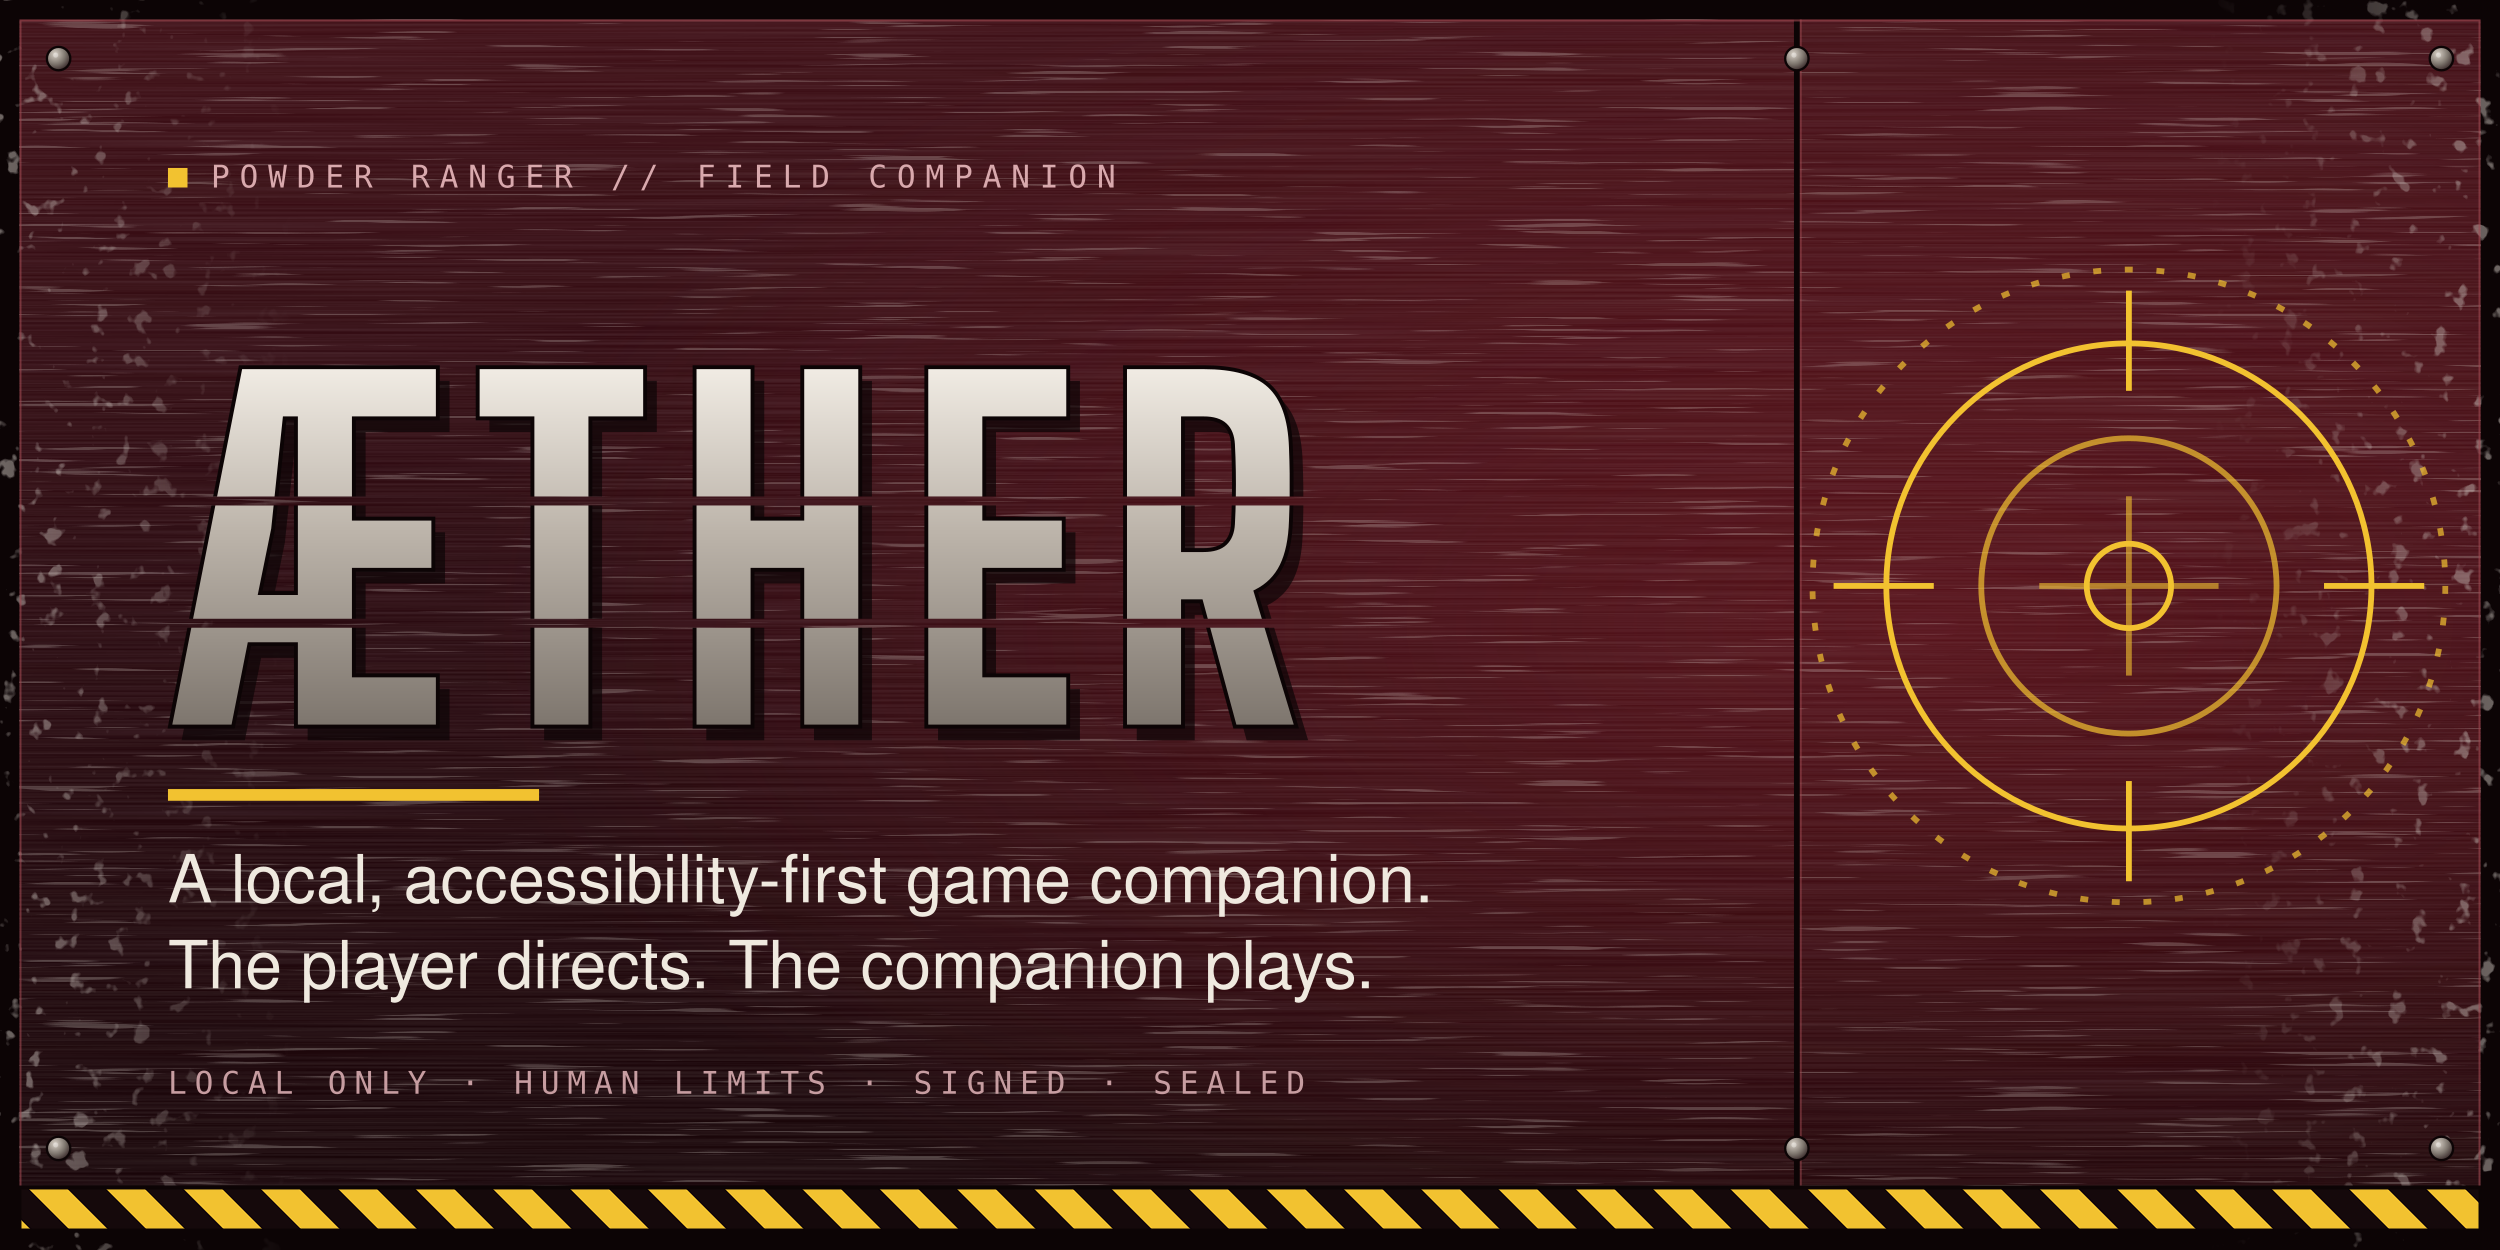
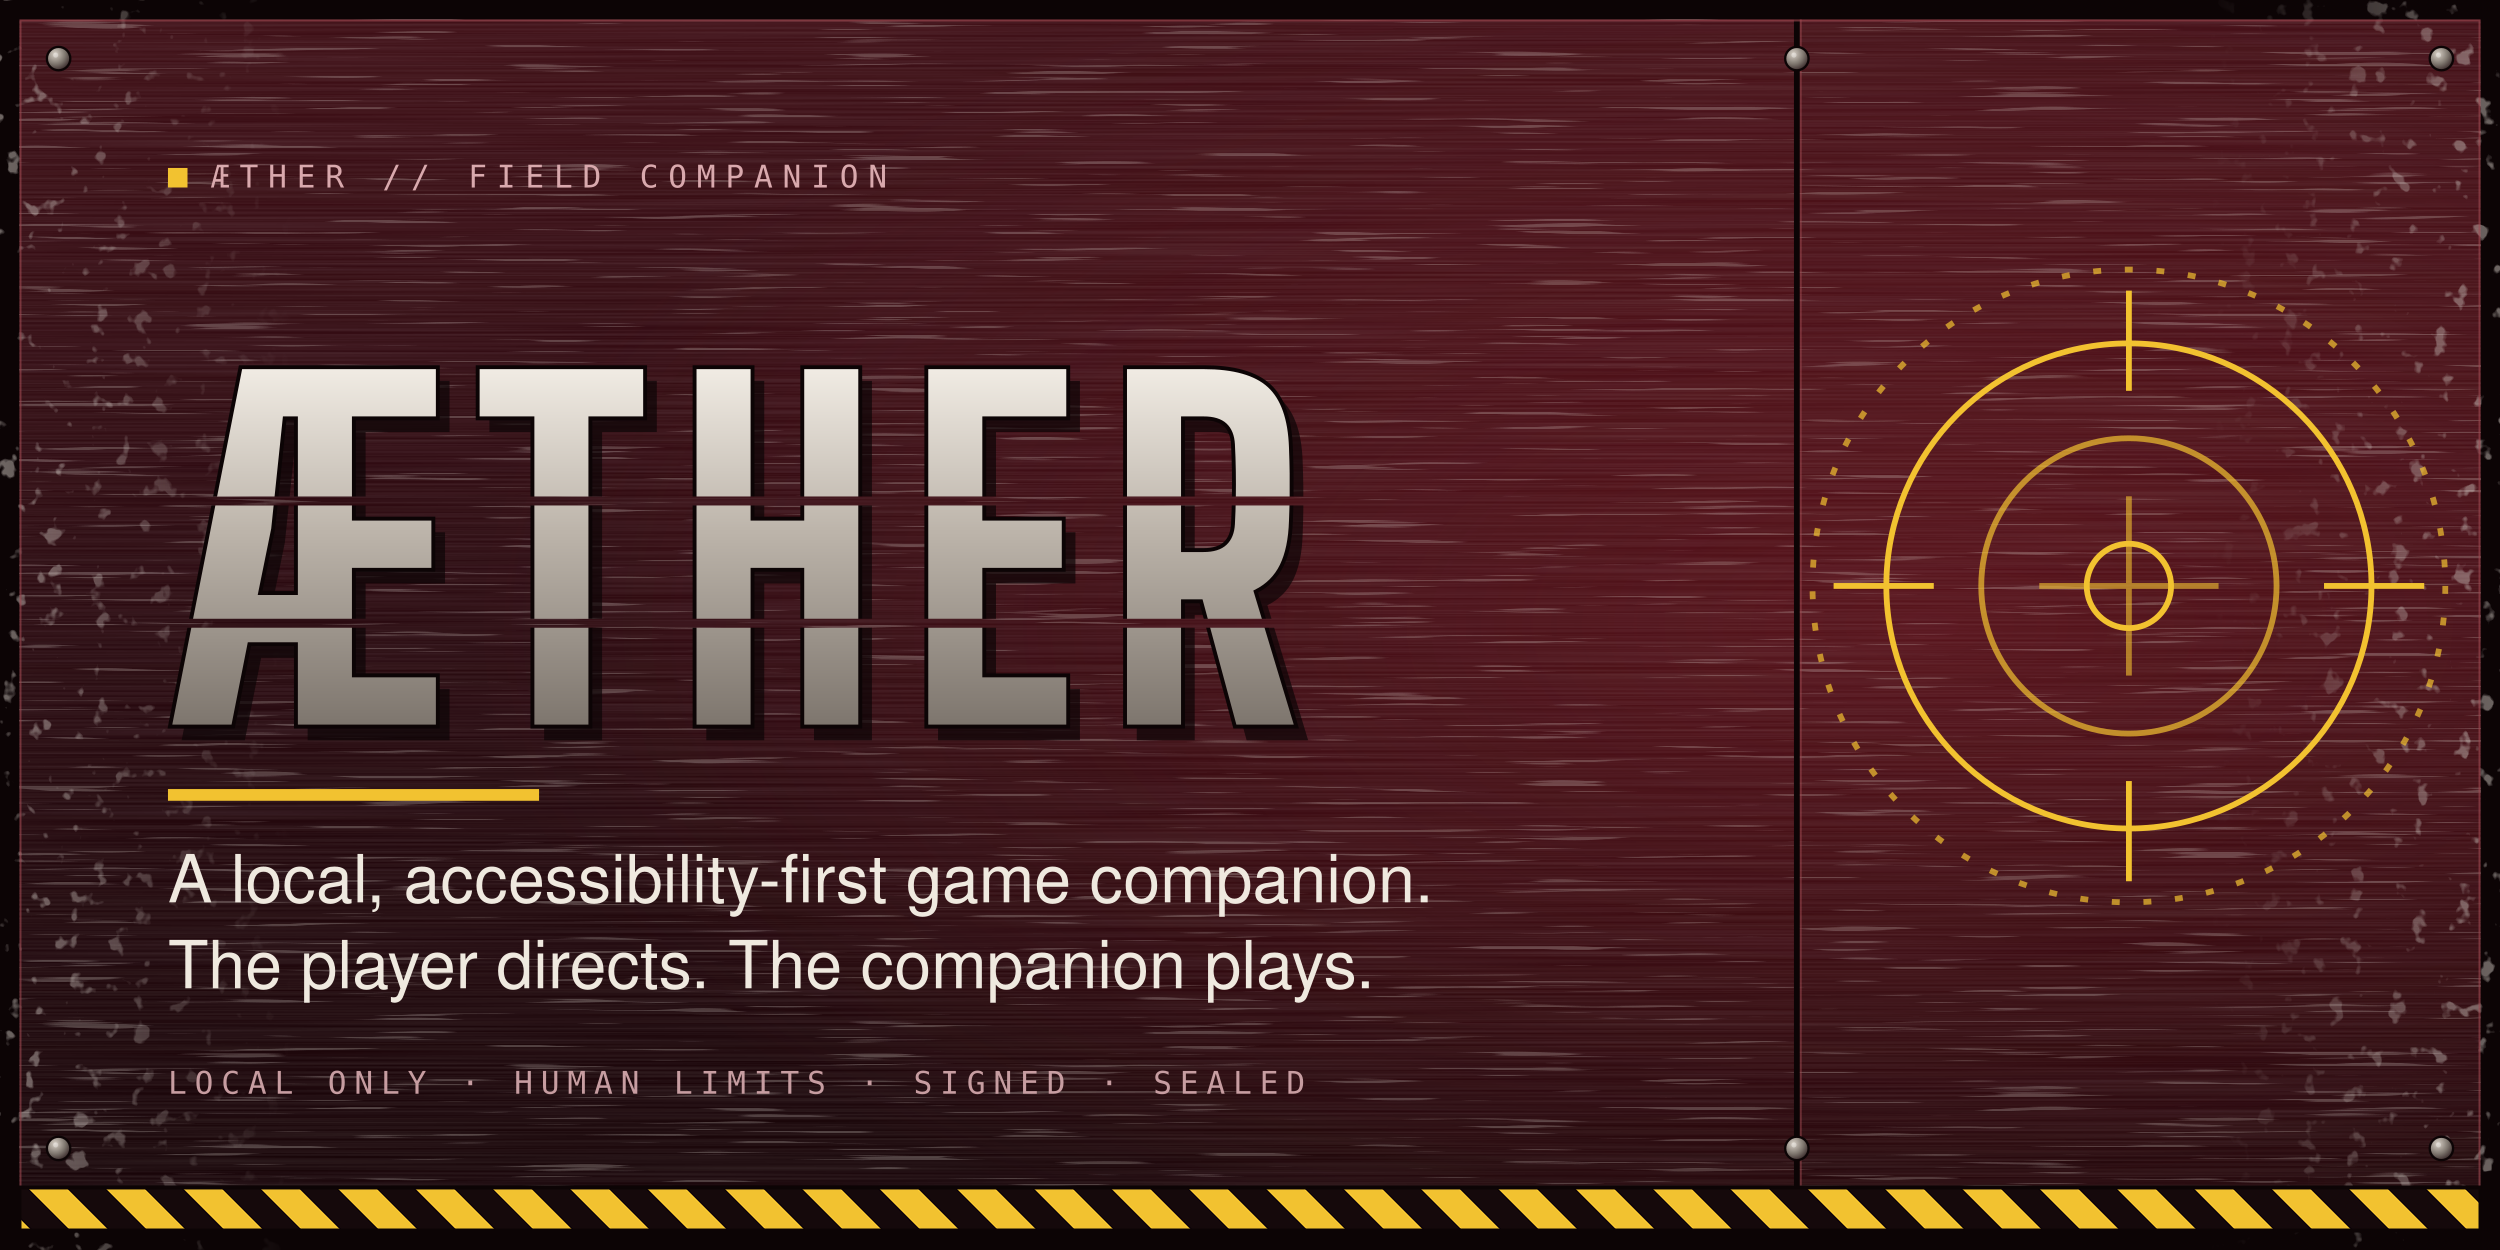
<svg xmlns="http://www.w3.org/2000/svg" viewBox="0 0 1280 640" width="1280" height="640">
  <defs>
    <linearGradient id="splate" x1="0" y1="0" x2="0" y2="1">
      <stop offset="0" stop-color="#3f0f16" />
      <stop offset=".5" stop-color="#2a0a10" />
      <stop offset="1" stop-color="#170508" />
    </linearGradient>
    <linearGradient id="ssteel" x1="0" y1="0" x2="0" y2="1">
      <stop offset="0" stop-color="#f1ece4" />
      <stop offset=".45" stop-color="#bdb5ab" />
      <stop offset="1" stop-color="#7d756d" />
    </linearGradient>
    <radialGradient id="sglow" cx=".78" cy=".5" r=".6">
      <stop offset="0" stop-color="#9a1f2a" stop-opacity=".4" />
      <stop offset="1" stop-color="#b0252f" stop-opacity="0" />
    </radialGradient>
    <linearGradient id="sedge" x1="0" y1="0" x2="1" y2="0">
      <stop offset="0" stop-color="#000" stop-opacity=".55" />
      <stop offset=".08" stop-color="#000" stop-opacity="0" />
      <stop offset=".92" stop-color="#000" stop-opacity="0" />
      <stop offset="1" stop-color="#000" stop-opacity=".55" />
    </linearGradient>
    <filter id="sbrush" x="0" y="0" width="100%" height="100%">
      <feTurbulence type="fractalNoise" baseFrequency="0.004 0.85" numOctaves="2" seed="7" />
      <feColorMatrix values="0 0 0 0 1  0 0 0 0 1  0 0 0 0 1  0 0 0 .5 -.12" />
    </filter>
    <filter id="swear" x="0" y="0" width="100%" height="100%">
      <feTurbulence type="fractalNoise" baseFrequency="0.09" numOctaves="3" seed="23" />
      <feColorMatrix values="0 0 0 0 .55  0 0 0 0 .5  0 0 0 0 .47  0 0 0 11 -7.4" />
    </filter>
    <filter id="sscr" x="0" y="0" width="100%" height="100%">
      <feTurbulence type="fractalNoise" baseFrequency="0.012 0.5" numOctaves="2" seed="41" />
      <feColorMatrix values="0 0 0 0 .85  0 0 0 0 .8  0 0 0 0 .75  0 0 0 14 -9.2" />
    </filter>
    <pattern id="shaz" width="28" height="28" patternUnits="userSpaceOnUse" patternTransform="rotate(-45)">
      <rect width="14" height="28" fill="#f2c230" />
      <rect x="14" width="14" height="28" fill="#15090b" />
    </pattern>
    <radialGradient id="sriv" cx=".35" cy=".3" r=".8">
      <stop offset="0" stop-color="#d8d0c6" />
      <stop offset=".55" stop-color="#7d756d" />
      <stop offset="1" stop-color="#2a1a1c" />
    </radialGradient>
    <mask id="sedgemask">
      <rect width="1280" height="640" fill="#000" />
      <rect width="1280" height="640" fill="url(#sedge2)" />
    </mask>
    <linearGradient id="sedge2" x1="0" y1="0" x2="1" y2="0">
      <stop offset="0" stop-color="#fff" />
      <stop offset=".12" stop-color="#fff" stop-opacity="0" />
      <stop offset=".88" stop-color="#fff" stop-opacity="0" />
      <stop offset="1" stop-color="#fff" />
    </linearGradient>
  </defs>
  <rect width="1280" height="640" fill="#0c0405" />
  <rect x="10" y="10" width="1260" height="620" fill="url(#splate)" />
  <rect x="10" y="10" width="1260" height="620" fill="url(#sglow)" />
  <rect x="10" y="10" width="1260" height="620" filter="url(#sbrush)" opacity=".3" />
  <g mask="url(#sedgemask)">
    <rect width="1280" height="640" filter="url(#swear)" opacity=".55" />
  </g>
  <rect x="10" y="10" width="1260" height="620" filter="url(#sscr)" opacity=".22" />
  <path d="M920 10V630" stroke="#0c0405" stroke-width="3" />
  <path d="M922 10V630" stroke="#a24a52" stroke-width="1" opacity=".5" />
  <rect x="10.5" y="10.5" width="1259" height="619" fill="none" stroke="#a24a52" stroke-opacity=".6" />
  <rect x="10" y="608" width="1260" height="22" fill="url(#shaz)" />
  <rect x="10" y="608" width="1260" height="22" fill="none" stroke="#0c0405" stroke-width="2" />
  <rect x="86" y="86" width="10" height="10" fill="#f2c230" />
-   <text x="108" y="96" font-family="Menlo,Consolas,'DejaVu Sans Mono',monospace" font-size="16" letter-spacing="5" fill="#d9a9ad">POWDER RANGER // FIELD COMPANION</text>
+   <text x="108" y="96" font-family="Menlo,Consolas,'DejaVu Sans Mono',monospace" font-size="16" letter-spacing="5" fill="#d9a9ad">ÆTHER // FIELD COMPANION</text>
  <mask id="sslit" maskUnits="userSpaceOnUse" x="64" y="168.0" width="624.31" height="224.0">
    <rect x="64" y="168.0" width="624.31" height="224.0" fill="#fff" />
    <rect x="74" y="254.2" width="604.31" height="4.6" fill="#000" />
    <rect x="74" y="316.8" width="604.31" height="4.6" fill="#000" />
  </mask>
  <g mask="url(#sslit)">
    <path d="M86.992 372.0 123.145 188.0H224.169V214.206H181.191V265.534H221.869V291.74H181.191V345.794H224.169V372.0H151.512V329.832H127.701L119.372 372.0ZM133.177 303.626H151.512V214.206H145.755L139.854 270.78Z M272.598 372.0V214.206H244.576V188.0H330.298V214.206H302.276V372.0Z M355.622 372.0V188.0H385.3V265.534H410.761V188.0H440.439V372.0H410.761V291.74H385.3V372.0Z M474.272 372.0V188.0H546.929V214.206H503.95V265.534H544.629V291.74H503.95V345.794H546.929V372.0Z M576.017 372.0V188.0H616.302Q639.516 188.0 649.858 197.53Q660.2 207.059 660.956 229.067Q661.235 236.471 661.305 242.377Q661.375 248.282 661.305 254.052Q661.235 259.822 660.956 266.781Q660.52 280.766 656.225 289.582Q651.93 298.398 642.904 302.889L663.757 372.0H632.256L614.925 307.848H605.695V372.0ZM605.695 281.642H616.253Q623.646 281.642 627.289 278.22Q630.932 274.799 631.277 268.324Q631.622 261.824 631.737 254.868Q631.852 247.912 631.737 240.968Q631.622 234.024 631.277 227.524Q630.932 220.959 627.301 217.582Q623.671 214.206 616.302 214.206H605.695Z" fill="#0c0405" transform="translate(6 7)" opacity=".7" />
    <path d="M86.992 372.0 123.145 188.0H224.169V214.206H181.191V265.534H221.869V291.74H181.191V345.794H224.169V372.0H151.512V329.832H127.701L119.372 372.0ZM133.177 303.626H151.512V214.206H145.755L139.854 270.78Z M272.598 372.0V214.206H244.576V188.0H330.298V214.206H302.276V372.0Z M355.622 372.0V188.0H385.3V265.534H410.761V188.0H440.439V372.0H410.761V291.74H385.3V372.0Z M474.272 372.0V188.0H546.929V214.206H503.95V265.534H544.629V291.74H503.95V345.794H546.929V372.0Z M576.017 372.0V188.0H616.302Q639.516 188.0 649.858 197.53Q660.2 207.059 660.956 229.067Q661.235 236.471 661.305 242.377Q661.375 248.282 661.305 254.052Q661.235 259.822 660.956 266.781Q660.52 280.766 656.225 289.582Q651.93 298.398 642.904 302.889L663.757 372.0H632.256L614.925 307.848H605.695V372.0ZM605.695 281.642H616.253Q623.646 281.642 627.289 278.22Q630.932 274.799 631.277 268.324Q631.622 261.824 631.737 254.868Q631.852 247.912 631.737 240.968Q631.622 234.024 631.277 227.524Q630.932 220.959 627.301 217.582Q623.671 214.206 616.302 214.206H605.695Z" fill="url(#ssteel)" stroke="#0c0405" stroke-width="2" />
  </g>
  <rect x="86" y="404" width="190" height="6" fill="#f2c230" />
  <text x="86" y="462" font-family="'Helvetica Neue',Helvetica,Arial,sans-serif" font-size="34" fill="#efe9df">A local, accessibility-first game companion.</text>
  <text x="86" y="506" font-family="'Helvetica Neue',Helvetica,Arial,sans-serif" font-size="34" fill="#efe9df">The player directs. The companion plays.</text>
  <text x="86" y="560" font-family="Menlo,Consolas,'DejaVu Sans Mono',monospace" font-size="16" letter-spacing="4" fill="#c79da1">LOCAL ONLY · HUMAN LIMITS · SIGNED · SEALED</text>
  <g transform="translate(1090 300) scale(1.35)" fill="none" stroke="#f2c230" stroke-width="2.2">
    <circle r="120" stroke-dasharray="3 9" opacity=".7" />
    <circle r="92" />
    <circle r="56" opacity=".7" />
    <circle r="16" />
    <path d="M0 -112v38M0 74v38M-112 0h38M74 0h38" />
    <path d="M-34 0h68M0 -34v68" opacity=".6" />
  </g>
  <circle cx="30" cy="30" r="6" fill="url(#sriv)" stroke="#0c0405" stroke-width="1.2" />
  <circle cx="28.5" cy="28.2" r="1.32" fill="#fff" opacity=".35" />
  <circle cx="1250" cy="30" r="6" fill="url(#sriv)" stroke="#0c0405" stroke-width="1.2" />
  <circle cx="1248.5" cy="28.2" r="1.32" fill="#fff" opacity=".35" />
  <circle cx="30" cy="588" r="6" fill="url(#sriv)" stroke="#0c0405" stroke-width="1.2" />
  <circle cx="28.5" cy="586.2" r="1.32" fill="#fff" opacity=".35" />
  <circle cx="1250" cy="588" r="6" fill="url(#sriv)" stroke="#0c0405" stroke-width="1.2" />
  <circle cx="1248.5" cy="586.2" r="1.32" fill="#fff" opacity=".35" />
  <circle cx="920" cy="30" r="6" fill="url(#sriv)" stroke="#0c0405" stroke-width="1.2" />
  <circle cx="918.5" cy="28.2" r="1.32" fill="#fff" opacity=".35" />
  <circle cx="920" cy="588" r="6" fill="url(#sriv)" stroke="#0c0405" stroke-width="1.2" />
  <circle cx="918.5" cy="586.2" r="1.32" fill="#fff" opacity=".35" />
</svg>
